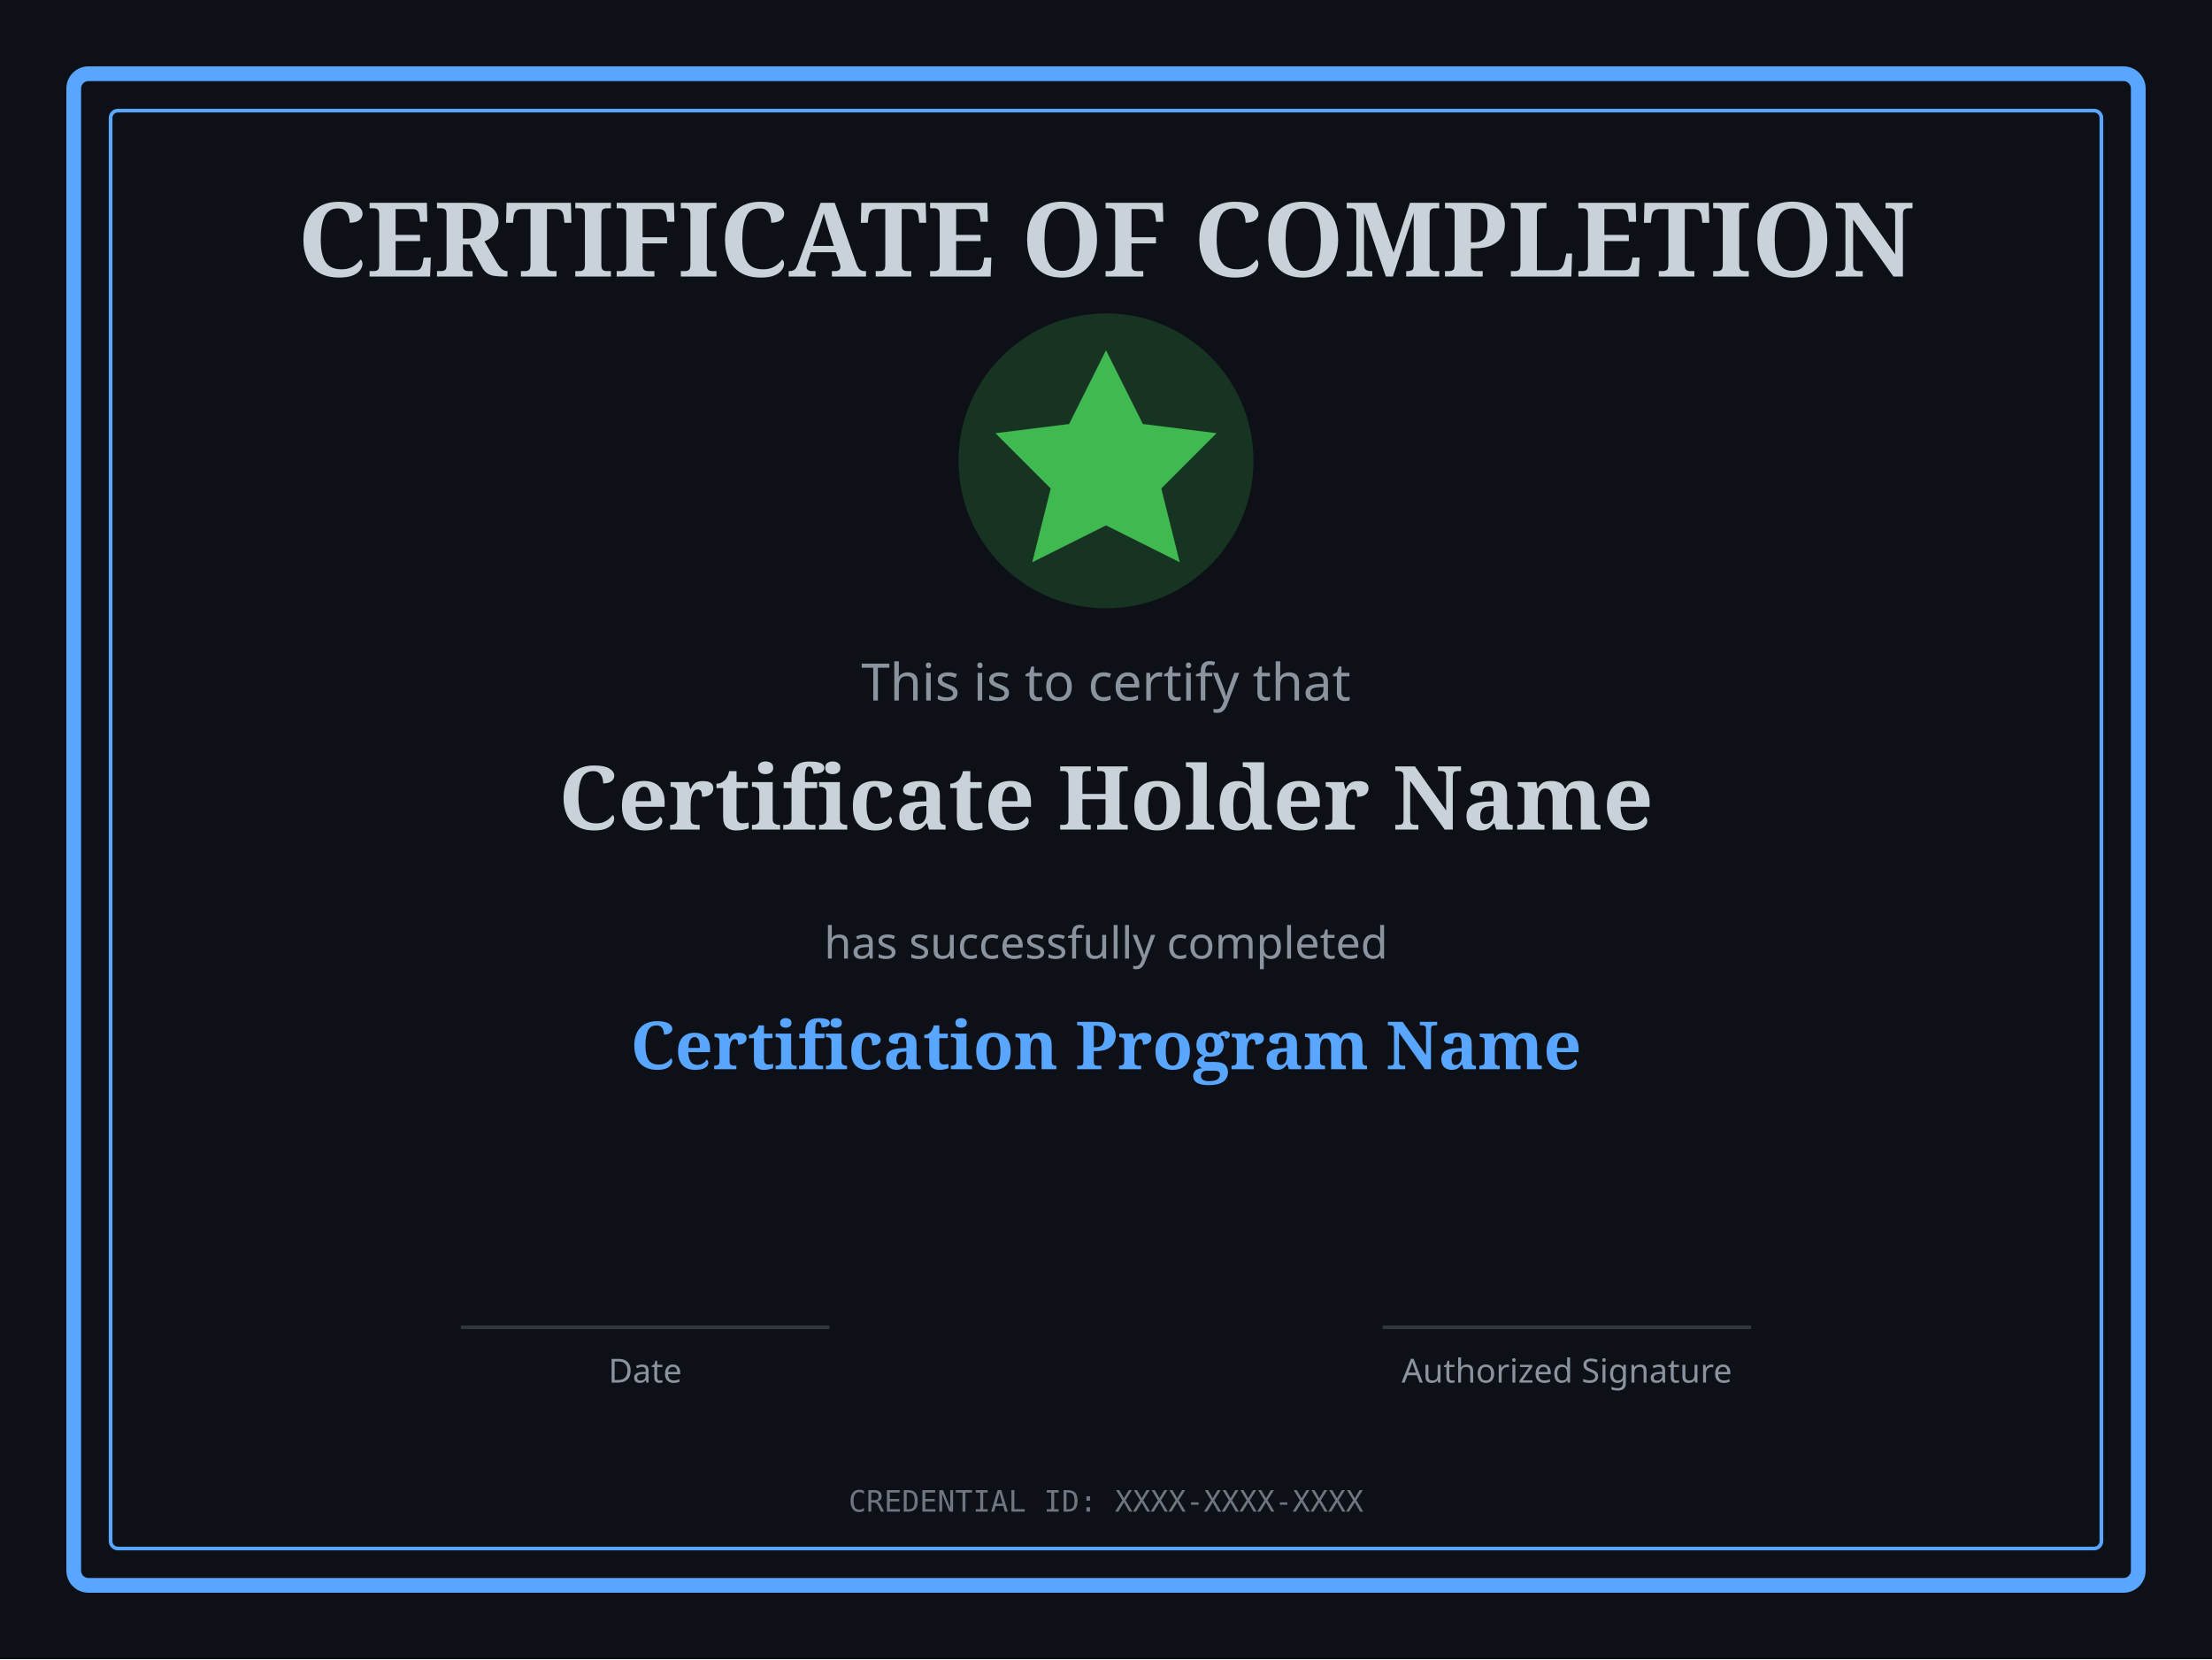
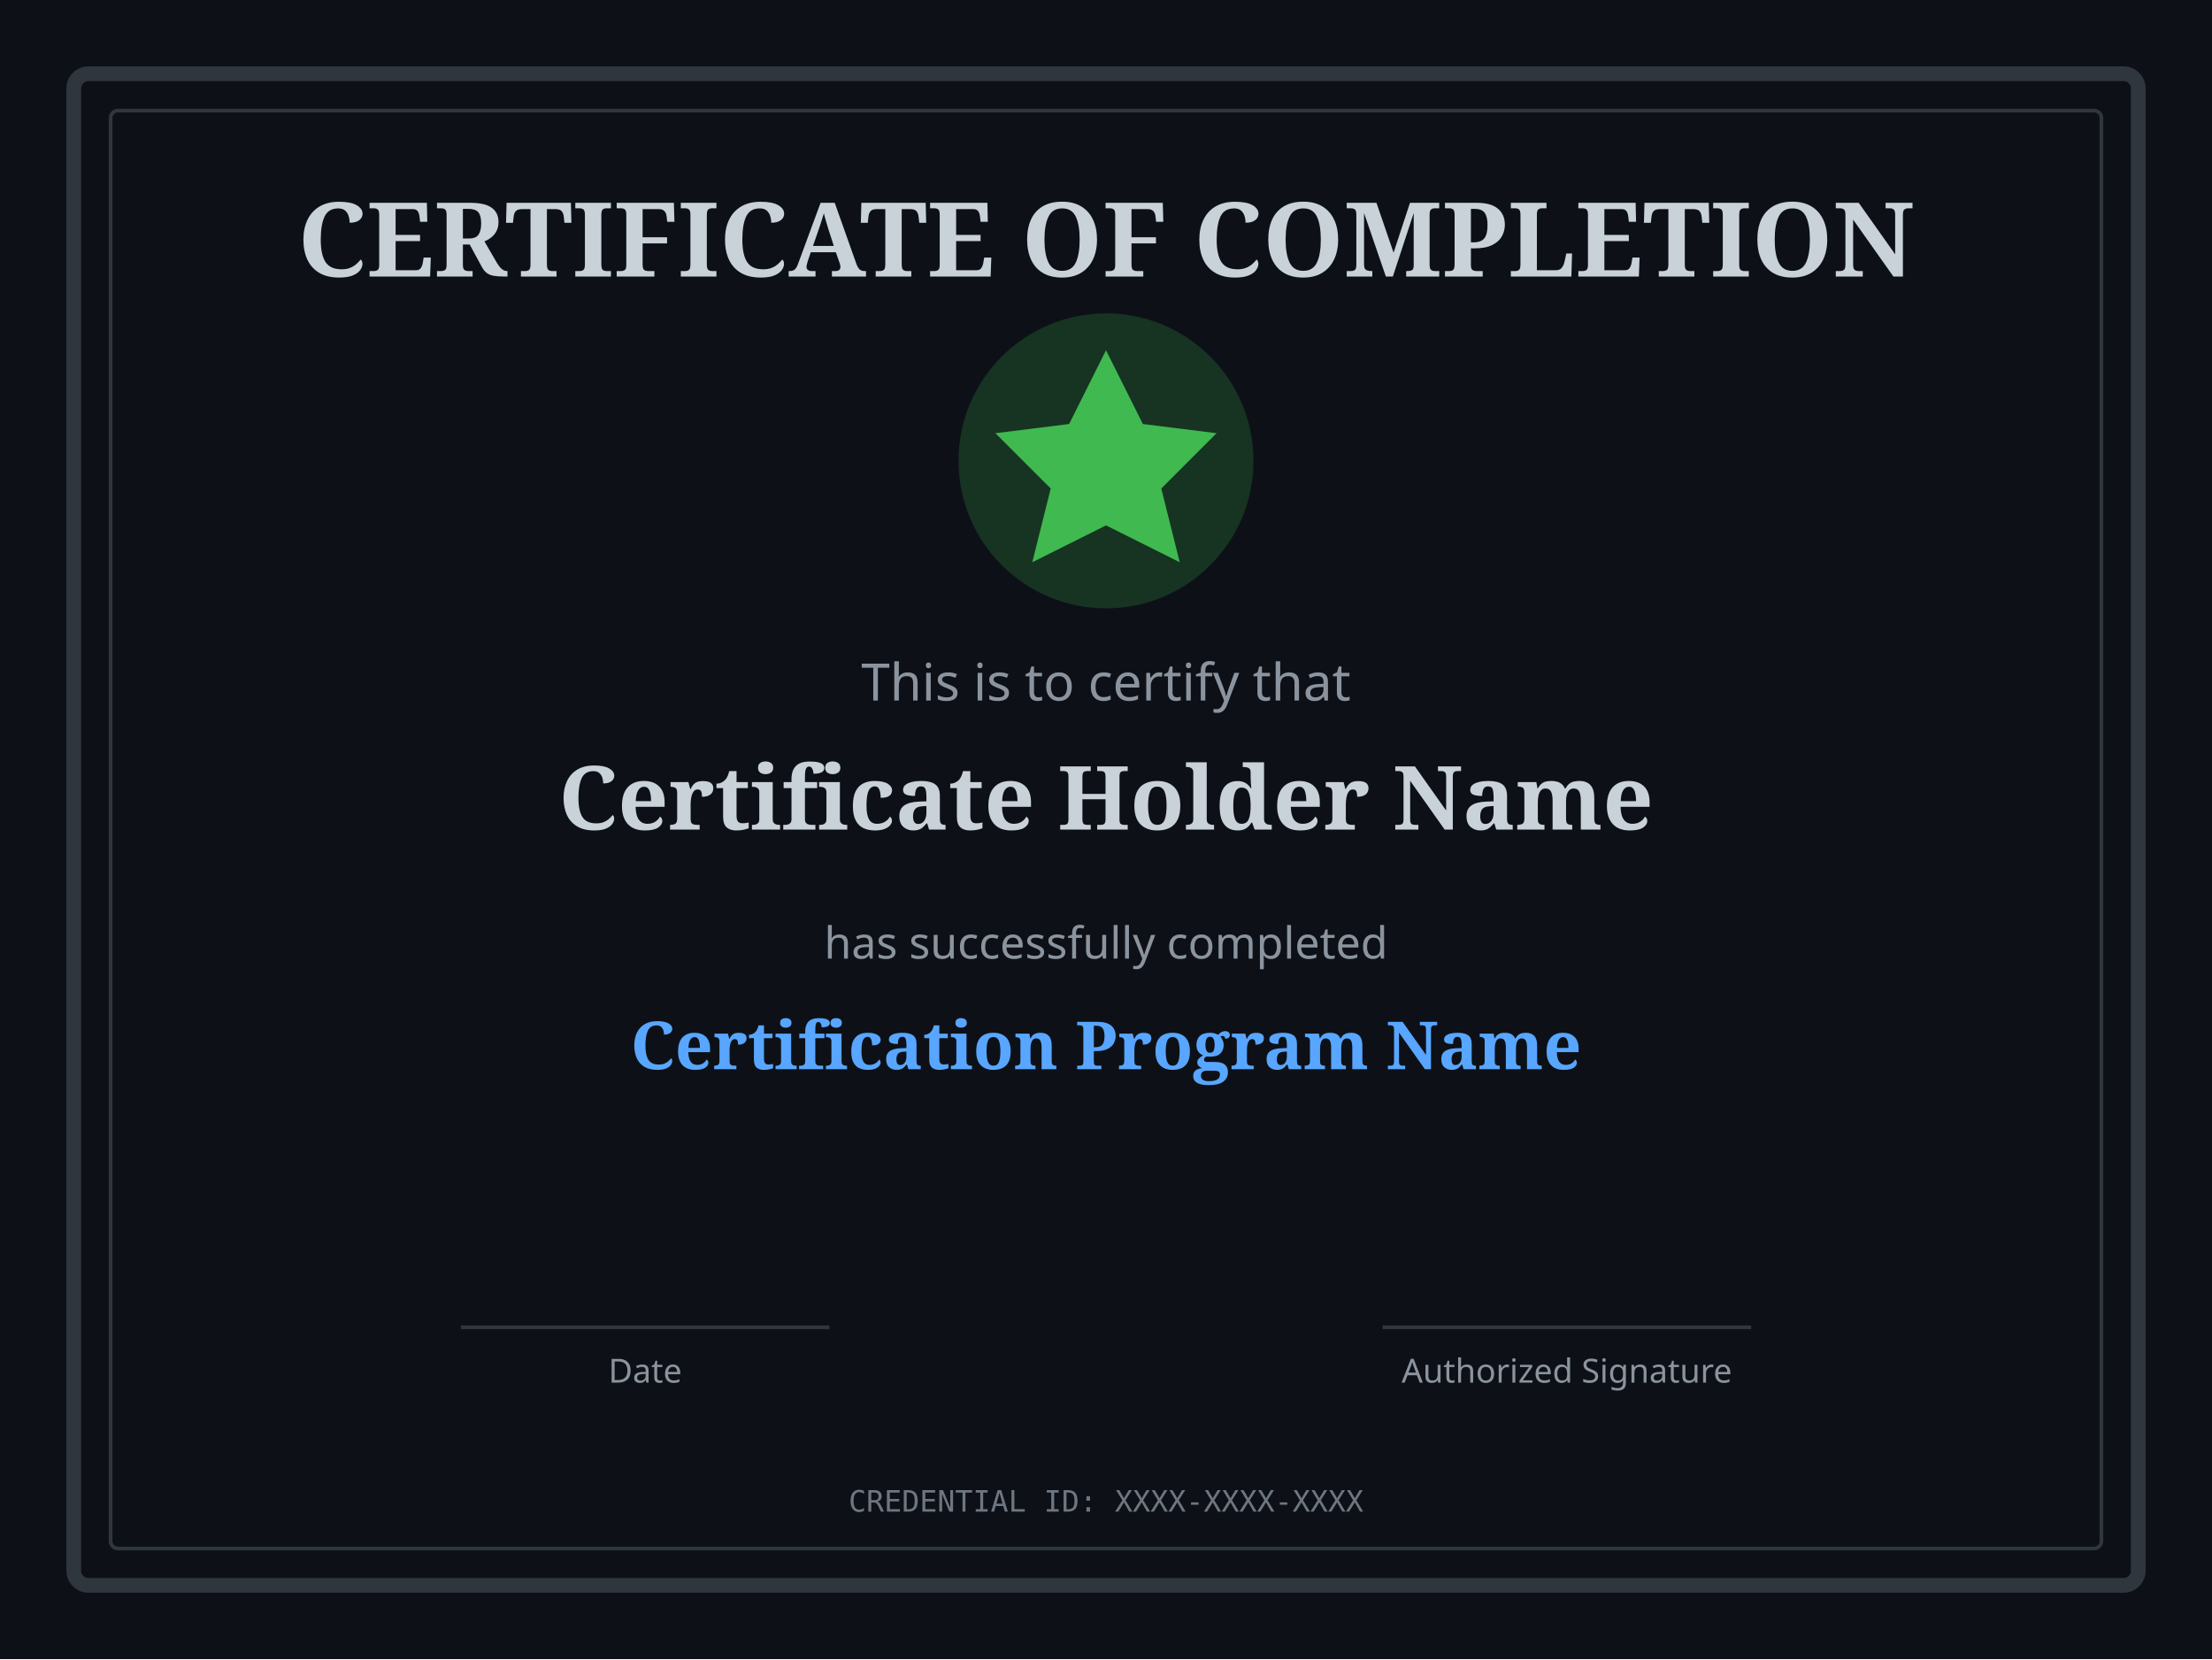
<svg xmlns="http://www.w3.org/2000/svg" width="1200" height="900" viewBox="0 0 1200 900" fill="none">
  <rect width="1200" height="900" fill="#0d1117" />
-   <rect x="40" y="40" width="1120" height="820" rx="8" fill="none" stroke="#58a6ff" stroke-width="8" />
-   <rect x="60" y="60" width="1080" height="780" rx="4" fill="none" stroke="#58a6ff" stroke-width="2" />
+   <rect x="40" y="40" width="1120" height="820" rx="8" fill="none" stroke="#30363d" stroke-width="8" />
+   <rect x="60" y="60" width="1080" height="780" rx="4" fill="none" stroke="#30363d" stroke-width="2" />
  <text x="600" y="150" font-family="serif" font-size="56" font-weight="bold" fill="#c9d1d9" text-anchor="middle">CERTIFICATE OF COMPLETION</text>
  <circle cx="600" cy="250" r="80" fill="#3fb950" opacity="0.2" />
  <path d="M600 190 L620 230 L660 235 L630 265 L640 305 L600 285 L560 305 L570 265 L540 235 L580 230 Z" fill="#3fb950" />
  <text x="600" y="380" font-family="sans-serif" font-size="28" fill="#8b949e" text-anchor="middle">This is to certify that</text>
  <text x="600" y="450" font-family="serif" font-size="48" font-weight="bold" fill="#c9d1d9" text-anchor="middle">Certificate Holder Name</text>
  <text x="600" y="520" font-family="sans-serif" font-size="24" fill="#8b949e" text-anchor="middle">has successfully completed</text>
  <text x="600" y="580" font-family="serif" font-size="36" font-weight="600" fill="#58a6ff" text-anchor="middle">Certification Program Name</text>
  <line x1="250" y1="720" x2="450" y2="720" stroke="#30363d" stroke-width="2" />
  <text x="350" y="750" font-family="sans-serif" font-size="18" fill="#8b949e" text-anchor="middle">Date</text>
  <line x1="750" y1="720" x2="950" y2="720" stroke="#30363d" stroke-width="2" />
  <text x="850" y="750" font-family="sans-serif" font-size="18" fill="#8b949e" text-anchor="middle">Authorized Signature</text>
  <text x="600" y="820" font-family="monospace" font-size="16" fill="#6e7681" text-anchor="middle">CREDENTIAL ID: XXXX-XXXX-XXXX</text>
</svg>
